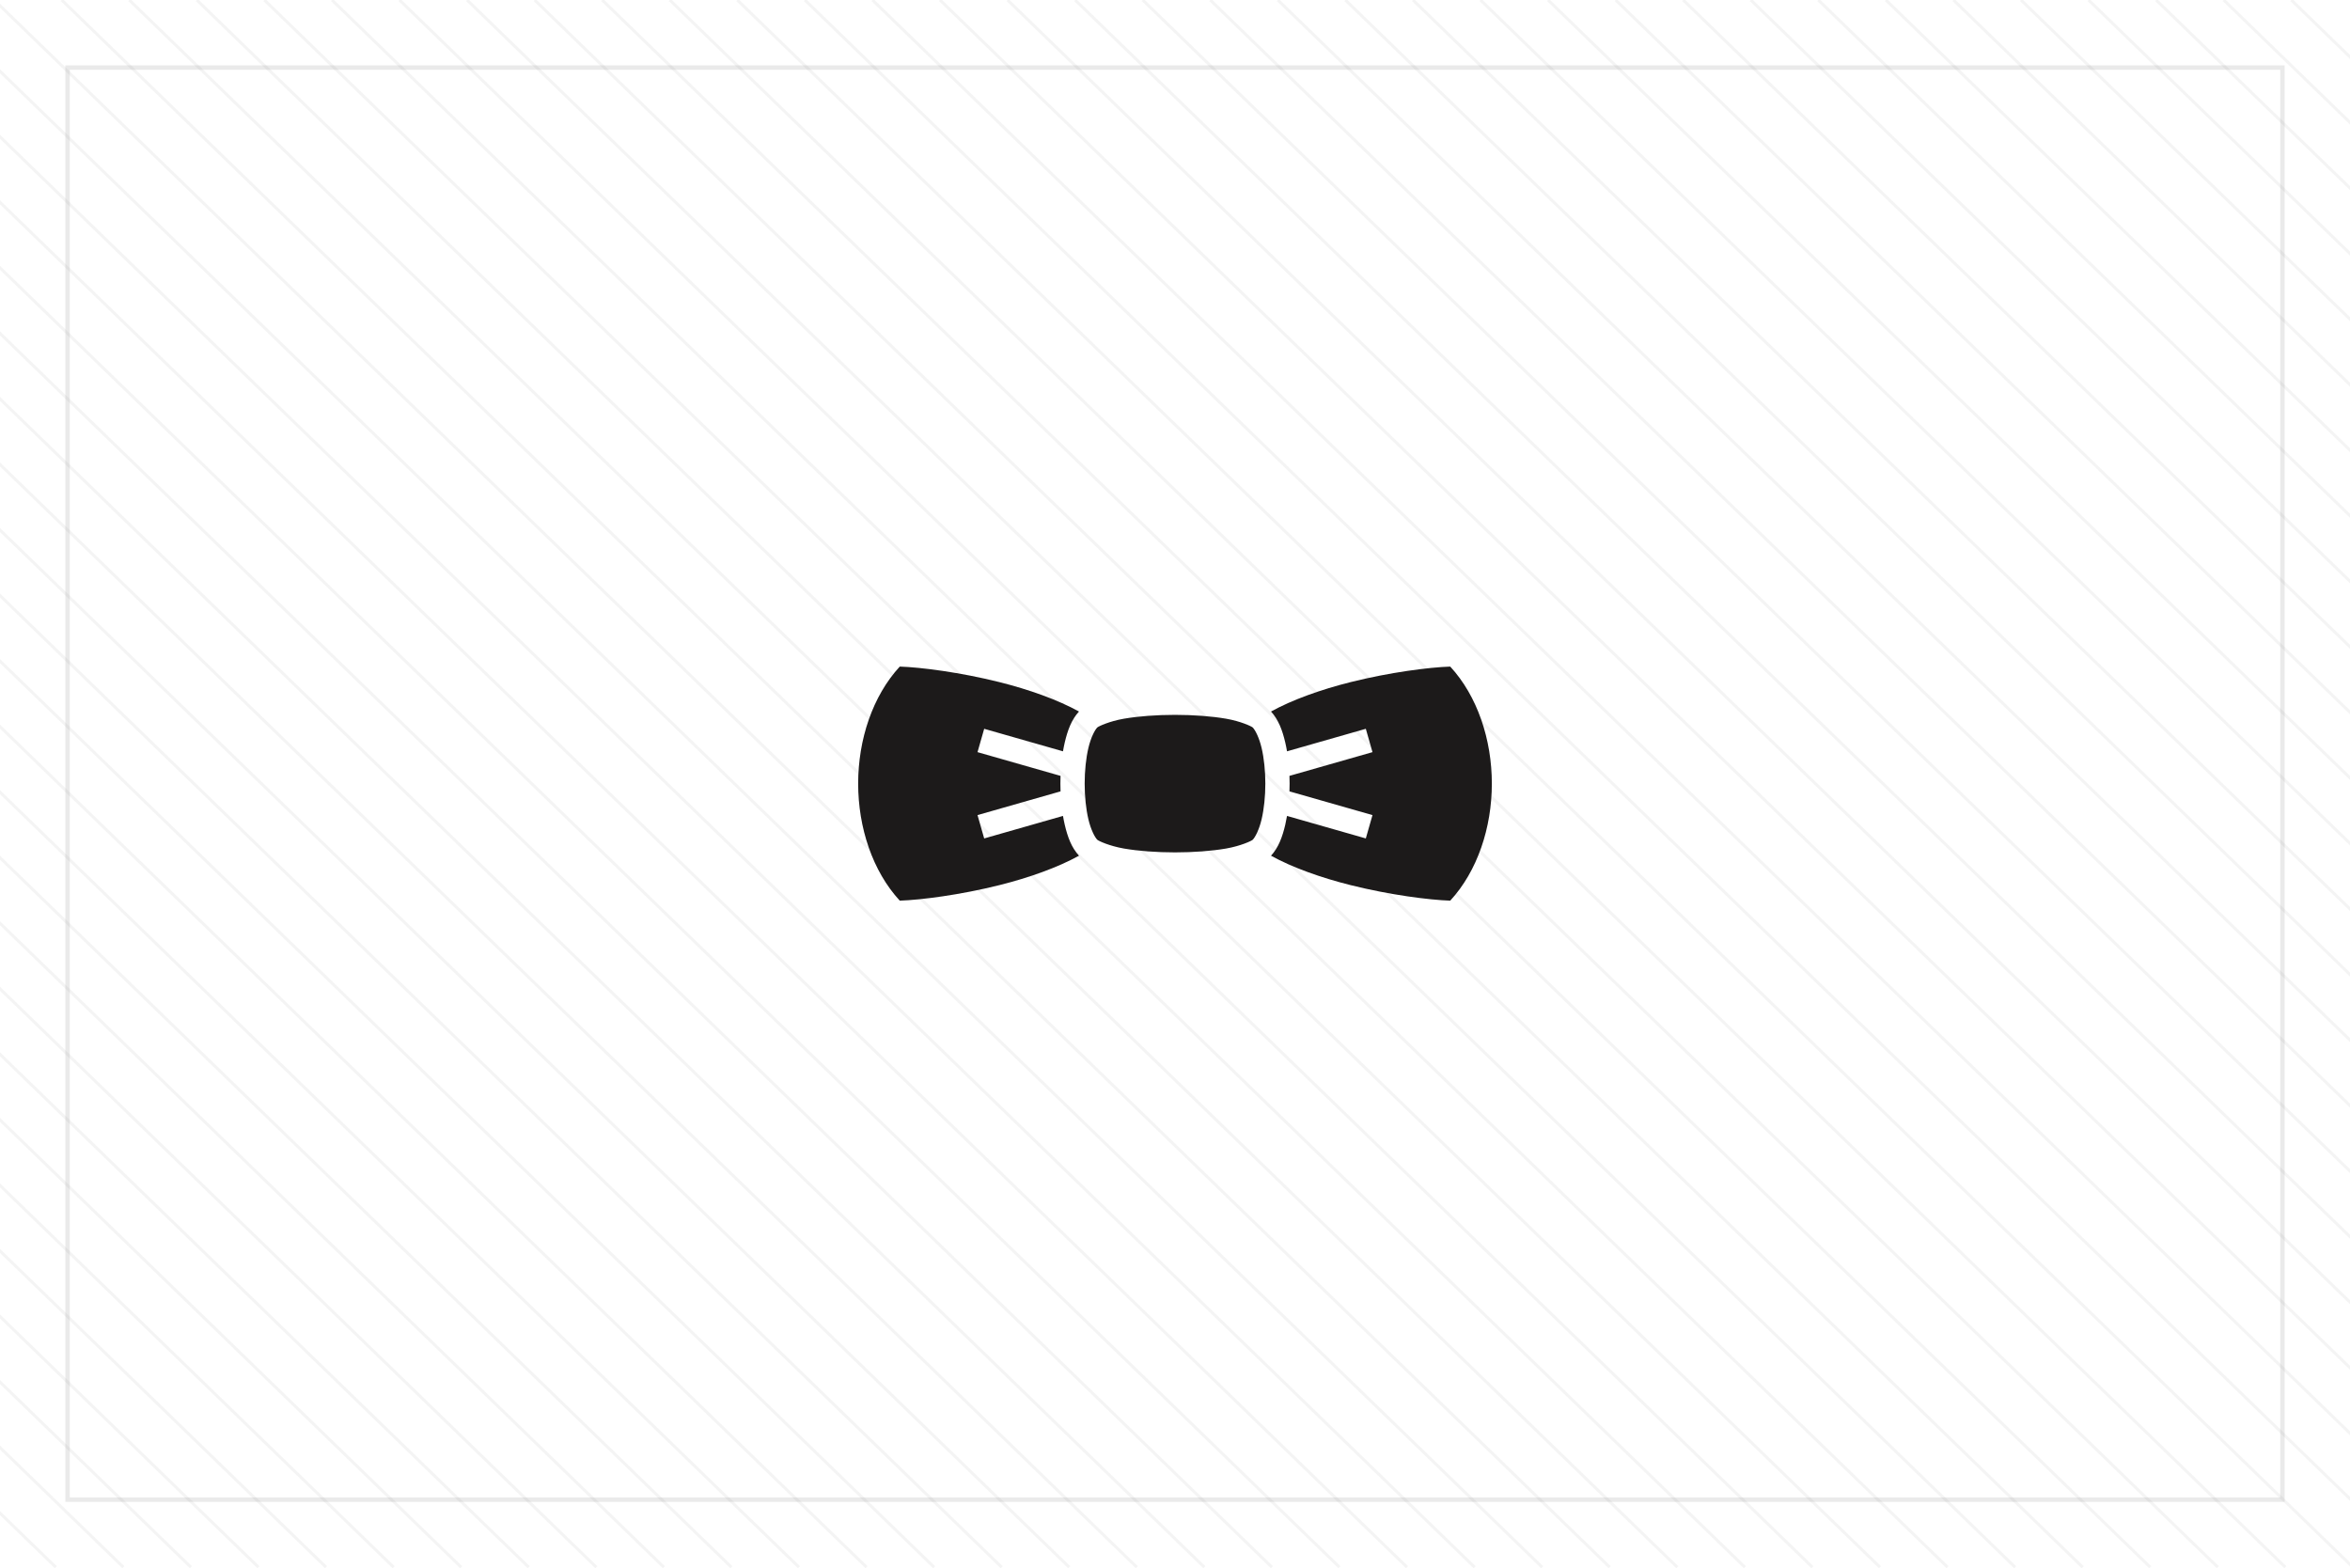
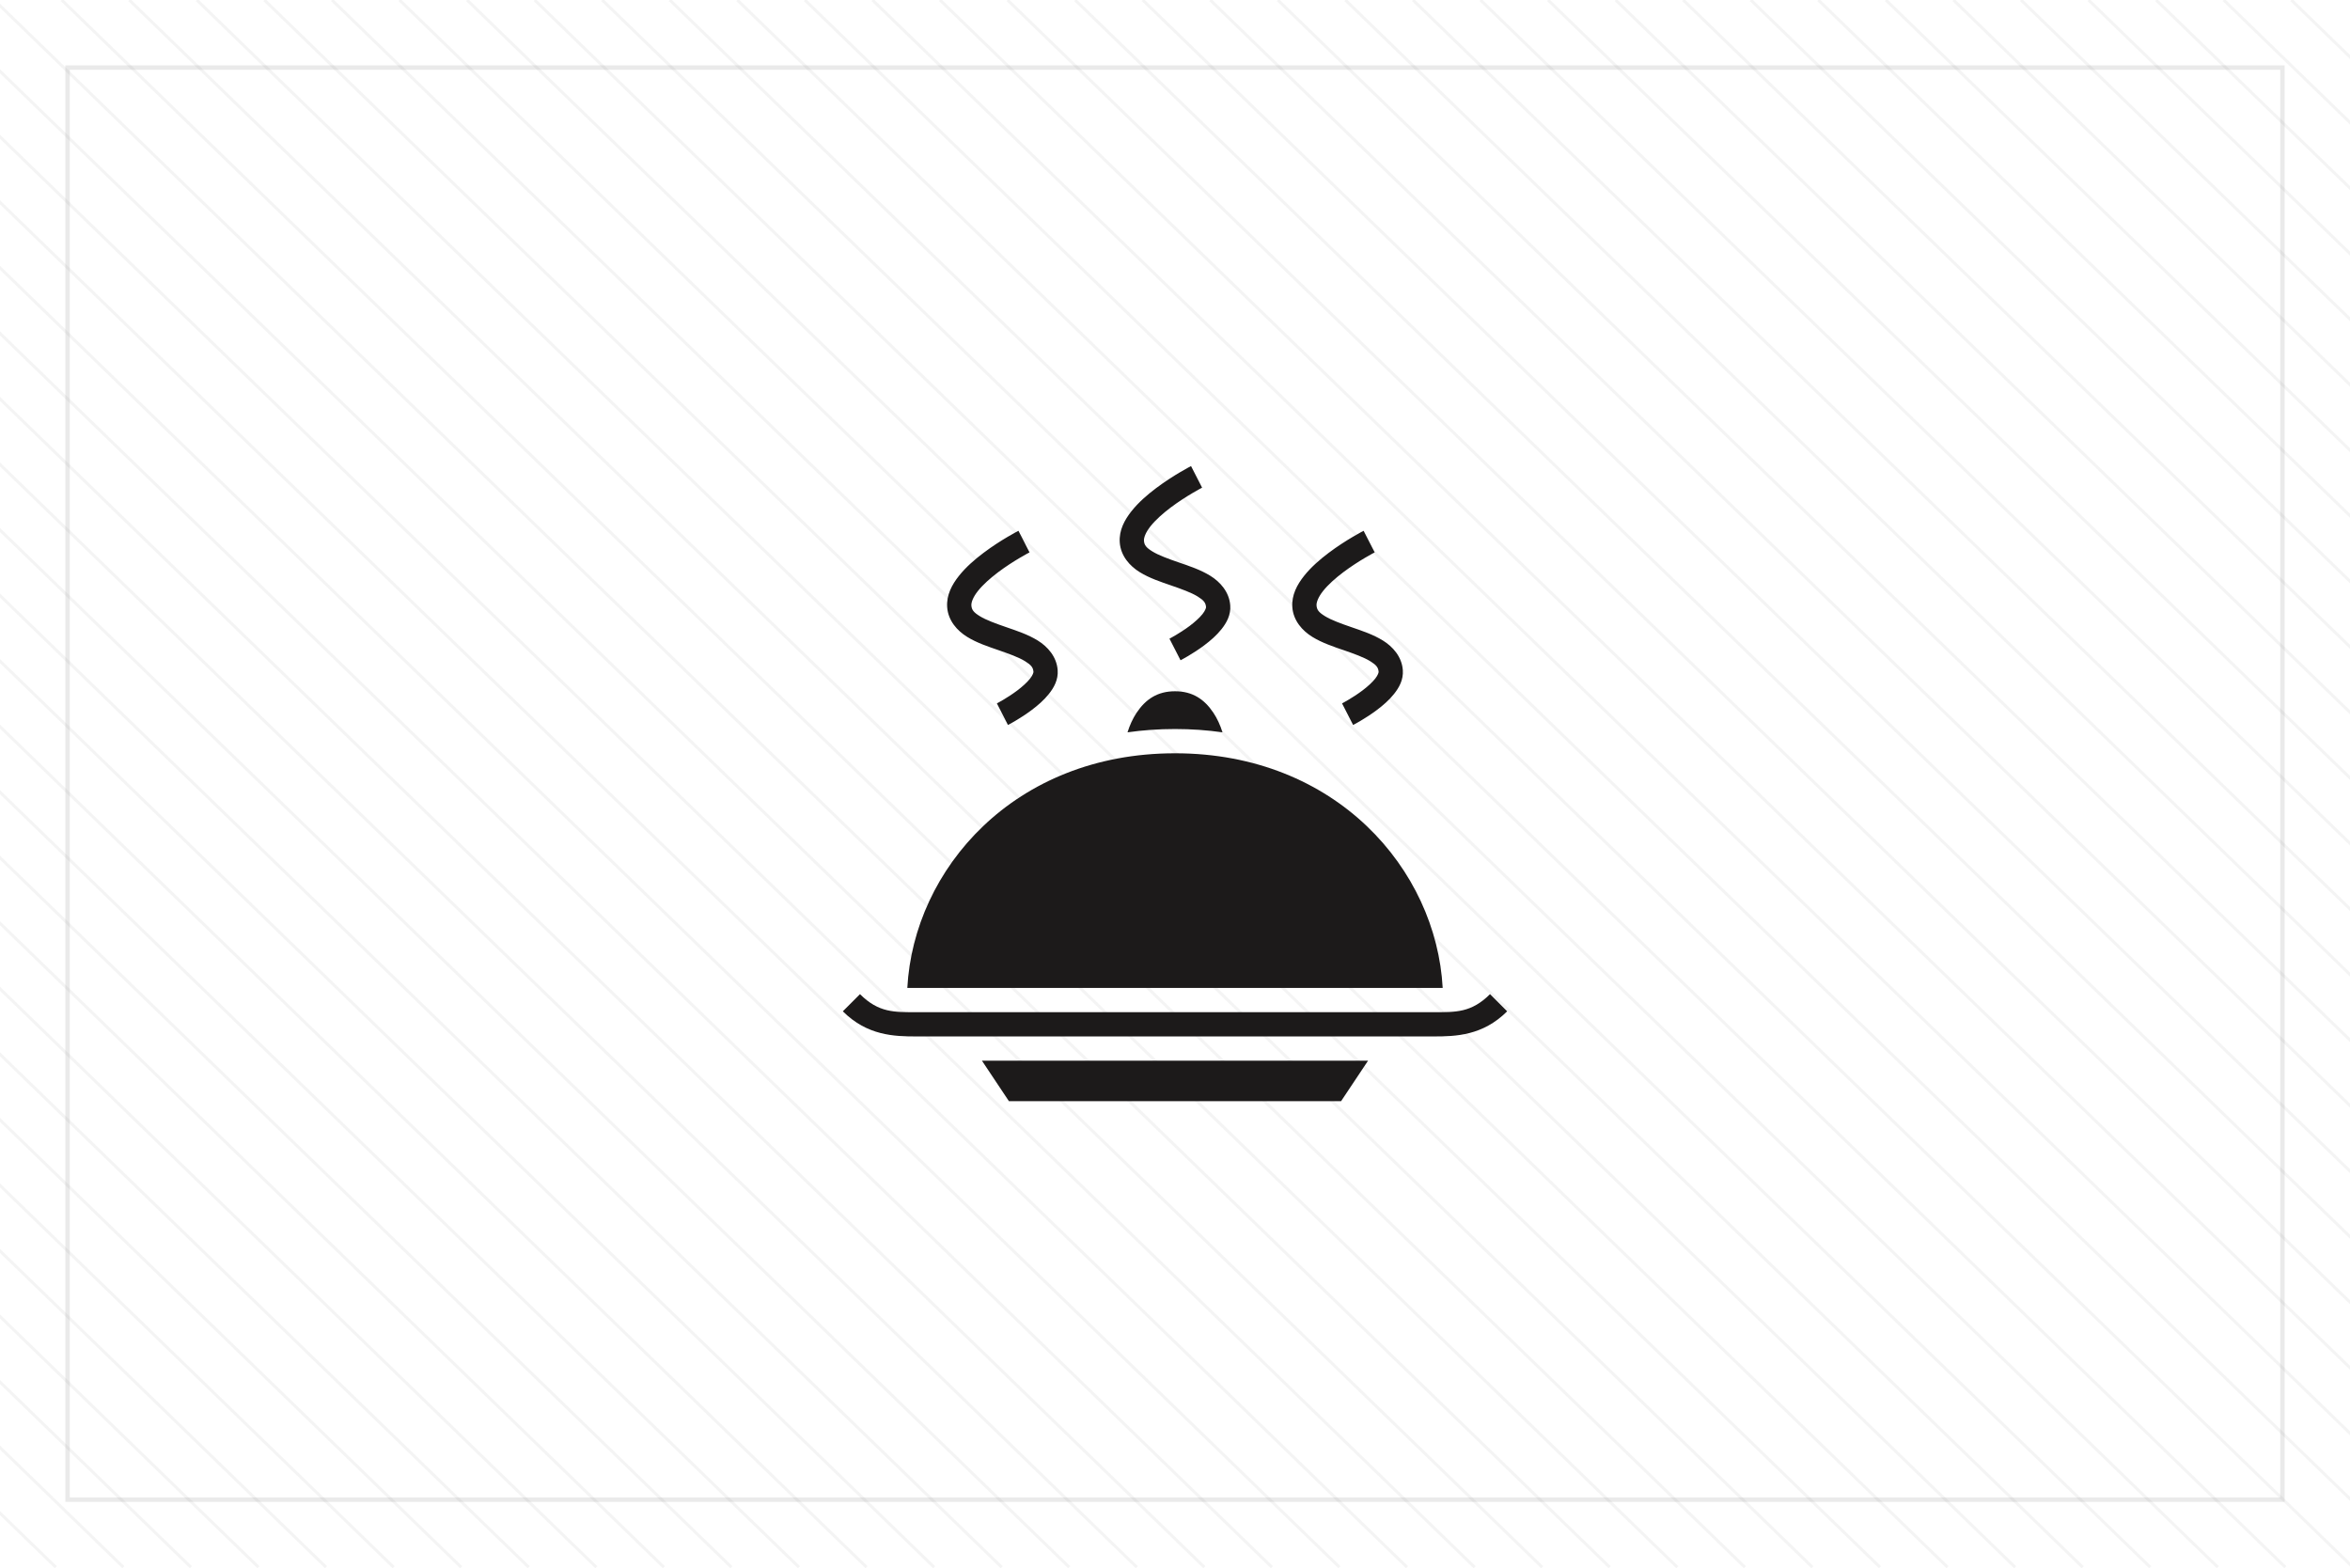
<svg xmlns="http://www.w3.org/2000/svg" width="1600" height="1067" viewBox="0 0 1600 1067">
  <line x1="-1200" y1="0" x2="-100" y2="1067" stroke="rgba(28,26,26,.05)" stroke-width="2" />
  <line x1="-1154" y1="0" x2="-54" y2="1067" stroke="rgba(28,26,26,.05)" stroke-width="2" />
  <line x1="-1108" y1="0" x2="-8" y2="1067" stroke="rgba(28,26,26,.05)" stroke-width="2" />
  <line x1="-1062" y1="0" x2="38" y2="1067" stroke="rgba(28,26,26,.05)" stroke-width="2" />
  <line x1="-1016" y1="0" x2="84" y2="1067" stroke="rgba(28,26,26,.05)" stroke-width="2" />
  <line x1="-970" y1="0" x2="130" y2="1067" stroke="rgba(28,26,26,.05)" stroke-width="2" />
  <line x1="-924" y1="0" x2="176" y2="1067" stroke="rgba(28,26,26,.05)" stroke-width="2" />
  <line x1="-878" y1="0" x2="222" y2="1067" stroke="rgba(28,26,26,.05)" stroke-width="2" />
  <line x1="-832" y1="0" x2="268" y2="1067" stroke="rgba(28,26,26,.05)" stroke-width="2" />
  <line x1="-786" y1="0" x2="314" y2="1067" stroke="rgba(28,26,26,.05)" stroke-width="2" />
  <line x1="-740" y1="0" x2="360" y2="1067" stroke="rgba(28,26,26,.05)" stroke-width="2" />
  <line x1="-694" y1="0" x2="406" y2="1067" stroke="rgba(28,26,26,.05)" stroke-width="2" />
  <line x1="-648" y1="0" x2="452" y2="1067" stroke="rgba(28,26,26,.05)" stroke-width="2" />
  <line x1="-602" y1="0" x2="498" y2="1067" stroke="rgba(28,26,26,.05)" stroke-width="2" />
  <line x1="-556" y1="0" x2="544" y2="1067" stroke="rgba(28,26,26,.05)" stroke-width="2" />
  <line x1="-510" y1="0" x2="590" y2="1067" stroke="rgba(28,26,26,.05)" stroke-width="2" />
  <line x1="-464" y1="0" x2="636" y2="1067" stroke="rgba(28,26,26,.05)" stroke-width="2" />
  <line x1="-418" y1="0" x2="682" y2="1067" stroke="rgba(28,26,26,.05)" stroke-width="2" />
  <line x1="-372" y1="0" x2="728" y2="1067" stroke="rgba(28,26,26,.05)" stroke-width="2" />
  <line x1="-326" y1="0" x2="774" y2="1067" stroke="rgba(28,26,26,.05)" stroke-width="2" />
  <line x1="-280" y1="0" x2="820" y2="1067" stroke="rgba(28,26,26,.05)" stroke-width="2" />
  <line x1="-234" y1="0" x2="866" y2="1067" stroke="rgba(28,26,26,.05)" stroke-width="2" />
  <line x1="-188" y1="0" x2="912" y2="1067" stroke="rgba(28,26,26,.05)" stroke-width="2" />
  <line x1="-142" y1="0" x2="958" y2="1067" stroke="rgba(28,26,26,.05)" stroke-width="2" />
  <line x1="-96" y1="0" x2="1004" y2="1067" stroke="rgba(28,26,26,.05)" stroke-width="2" />
  <line x1="-50" y1="0" x2="1050" y2="1067" stroke="rgba(28,26,26,.05)" stroke-width="2" />
  <line x1="-4" y1="0" x2="1096" y2="1067" stroke="rgba(28,26,26,.05)" stroke-width="2" />
  <line x1="42" y1="0" x2="1142" y2="1067" stroke="rgba(28,26,26,.05)" stroke-width="2" />
  <line x1="88" y1="0" x2="1188" y2="1067" stroke="rgba(28,26,26,.05)" stroke-width="2" />
  <line x1="134" y1="0" x2="1234" y2="1067" stroke="rgba(28,26,26,.05)" stroke-width="2" />
  <line x1="180" y1="0" x2="1280" y2="1067" stroke="rgba(28,26,26,.05)" stroke-width="2" />
  <line x1="226" y1="0" x2="1326" y2="1067" stroke="rgba(28,26,26,.05)" stroke-width="2" />
  <line x1="272" y1="0" x2="1372" y2="1067" stroke="rgba(28,26,26,.05)" stroke-width="2" />
  <line x1="318" y1="0" x2="1418" y2="1067" stroke="rgba(28,26,26,.05)" stroke-width="2" />
  <line x1="364" y1="0" x2="1464" y2="1067" stroke="rgba(28,26,26,.05)" stroke-width="2" />
  <line x1="410" y1="0" x2="1510" y2="1067" stroke="rgba(28,26,26,.05)" stroke-width="2" />
  <line x1="456" y1="0" x2="1556" y2="1067" stroke="rgba(28,26,26,.05)" stroke-width="2" />
  <line x1="502" y1="0" x2="1602" y2="1067" stroke="rgba(28,26,26,.05)" stroke-width="2" />
  <line x1="548" y1="0" x2="1648" y2="1067" stroke="rgba(28,26,26,.05)" stroke-width="2" />
  <line x1="594" y1="0" x2="1694" y2="1067" stroke="rgba(28,26,26,.05)" stroke-width="2" />
  <line x1="640" y1="0" x2="1740" y2="1067" stroke="rgba(28,26,26,.05)" stroke-width="2" />
  <line x1="686" y1="0" x2="1786" y2="1067" stroke="rgba(28,26,26,.05)" stroke-width="2" />
  <line x1="732" y1="0" x2="1832" y2="1067" stroke="rgba(28,26,26,.05)" stroke-width="2" />
  <line x1="778" y1="0" x2="1878" y2="1067" stroke="rgba(28,26,26,.05)" stroke-width="2" />
  <line x1="824" y1="0" x2="1924" y2="1067" stroke="rgba(28,26,26,.05)" stroke-width="2" />
  <line x1="870" y1="0" x2="1970" y2="1067" stroke="rgba(28,26,26,.05)" stroke-width="2" />
  <line x1="916" y1="0" x2="2016" y2="1067" stroke="rgba(28,26,26,.05)" stroke-width="2" />
  <line x1="962" y1="0" x2="2062" y2="1067" stroke="rgba(28,26,26,.05)" stroke-width="2" />
  <line x1="1008" y1="0" x2="2108" y2="1067" stroke="rgba(28,26,26,.05)" stroke-width="2" />
  <line x1="1054" y1="0" x2="2154" y2="1067" stroke="rgba(28,26,26,.05)" stroke-width="2" />
  <line x1="1100" y1="0" x2="2200" y2="1067" stroke="rgba(28,26,26,.05)" stroke-width="2" />
  <line x1="1146" y1="0" x2="2246" y2="1067" stroke="rgba(28,26,26,.05)" stroke-width="2" />
  <line x1="1192" y1="0" x2="2292" y2="1067" stroke="rgba(28,26,26,.05)" stroke-width="2" />
  <line x1="1238" y1="0" x2="2338" y2="1067" stroke="rgba(28,26,26,.05)" stroke-width="2" />
  <line x1="1284" y1="0" x2="2384" y2="1067" stroke="rgba(28,26,26,.05)" stroke-width="2" />
  <line x1="1330" y1="0" x2="2430" y2="1067" stroke="rgba(28,26,26,.05)" stroke-width="2" />
  <line x1="1376" y1="0" x2="2476" y2="1067" stroke="rgba(28,26,26,.05)" stroke-width="2" />
  <line x1="1422" y1="0" x2="2522" y2="1067" stroke="rgba(28,26,26,.05)" stroke-width="2" />
  <line x1="1468" y1="0" x2="2568" y2="1067" stroke="rgba(28,26,26,.05)" stroke-width="2" />
  <line x1="1514" y1="0" x2="2614" y2="1067" stroke="rgba(28,26,26,.05)" stroke-width="2" />
  <line x1="1560" y1="0" x2="2660" y2="1067" stroke="rgba(28,26,26,.05)" stroke-width="2" />
  <line x1="1606" y1="0" x2="2706" y2="1067" stroke="rgba(28,26,26,.05)" stroke-width="2" />
  <line x1="1652" y1="0" x2="2752" y2="1067" stroke="rgba(28,26,26,.05)" stroke-width="2" />
  <line x1="1698" y1="0" x2="2798" y2="1067" stroke="rgba(28,26,26,.05)" stroke-width="2" />
  <line x1="1744" y1="0" x2="2844" y2="1067" stroke="rgba(28,26,26,.05)" stroke-width="2" />
  <line x1="1790" y1="0" x2="2890" y2="1067" stroke="rgba(28,26,26,.05)" stroke-width="2" />
  <rect x="46" y="46" width="1508" height="975" fill="none" stroke="rgba(28,26,26,.09)" stroke-width="3" />
  <g transform="translate(565.0,298.5) scale(0.91797)">
-     <path fill="#1c1a1a" d="M51.855 169.203C31.677 191.101 21 223.381 21 256s10.677 64.9 30.855 86.797c15.674-.505 44.822-4.243 73.961-11.527 21.772-5.443 43.342-13.134 58.973-21.8-5.558-6.025-8.448-13.975-10.55-22.91a107.81 107.81 0 0 1-1.323-6.603l-58.443 16.697-4.946-17.308 61.588-17.596c-.068-1.912-.115-3.83-.115-5.75s.047-3.838.115-5.75l-61.588-17.596 4.946-17.308 58.443 16.697a107.81 107.81 0 0 1 1.322-6.604c2.103-8.934 4.993-16.884 10.551-22.91-15.631-8.665-37.2-16.356-58.973-21.799-29.14-7.284-58.287-11.022-73.96-11.527zm408.29 0c-15.674.505-44.822 4.243-73.961 11.527-21.772 5.443-43.342 13.134-58.973 21.8 5.558 6.025 8.448 13.975 10.55 22.91.505 2.14.94 4.35 1.323 6.603l58.443-16.697 4.946 17.308-61.588 17.596c.068 1.912.115 3.83.115 5.75s-.047 3.838-.115 5.75l61.588 17.596-4.946 17.308-58.443-16.697a107.81 107.81 0 0 1-1.322 6.604c-2.103 8.934-4.993 16.884-10.551 22.91 15.631 8.665 37.2 16.356 58.973 21.799 29.14 7.284 58.287 11.022 73.96 11.527C480.324 320.899 491 288.619 491 256s-10.677-64.9-30.855-86.797zM256 205c-13.571 0-27.173.992-37.957 2.867-10.784 1.876-18.862 5.678-19.68 6.496-1.878 1.879-4.809 7.578-6.601 15.198C189.969 237.18 189 246.6 189 256c0 9.4.969 18.82 2.762 26.44 1.792 7.619 4.723 13.318 6.601 15.197.818.818 8.896 4.62 19.68 6.496C228.827 306.008 242.429 307 256 307c13.571 0 27.173-.992 37.957-2.867 10.784-1.876 18.862-5.678 19.68-6.496 1.878-1.879 4.809-7.578 6.601-15.198C322.031 274.82 323 265.4 323 256c0-9.4-.969-18.82-2.762-26.44-1.792-7.619-4.723-13.318-6.601-15.197-.818-.818-8.896-4.62-19.68-6.496C283.173 205.992 269.571 205 256 205z" />
+     <path fill="#1c1a1a" d="M267.895 20.495s-12.96 6.614-25.907 16.354c-6.473 4.87-13.025 10.52-18.205 17.027-5.18 6.506-9.402 14.232-8.76 23.266.714 10.04 7.52 17.517 14.78 22 7.259 4.482 15.502 7.194 23.265 9.869 7.764 2.675 15.05 5.313 19.672 8.168 4.623 2.854 6.052 4.703 6.283 7.963.027.37-.418 2.346-2.613 5.103-2.195 2.757-5.726 5.93-9.42 8.71-7.388 5.557-15.095 9.54-15.095 9.54l8.21 16.016s8.826-4.494 17.706-11.174c4.44-3.34 8.976-7.227 12.681-11.88 3.705-4.655 6.993-10.44 6.485-17.593-.714-10.04-7.52-17.517-14.78-22-7.259-4.483-15.502-7.194-23.265-9.869-7.764-2.675-15.05-5.313-19.672-8.168-4.623-2.855-6.052-4.703-6.283-7.963-.16-2.252 1.217-6.168 4.886-10.777 3.67-4.61 9.218-9.549 14.946-13.858 11.454-8.617 23.296-14.718 23.296-14.718zm-128 48s-12.96 6.614-25.907 16.354c-6.473 4.87-13.025 10.52-18.205 17.027-5.18 6.506-9.402 14.232-8.76 23.266.714 10.04 7.52 17.517 14.78 22 7.259 4.482 15.502 7.194 23.265 9.869 7.764 2.675 15.05 5.313 19.672 8.168 4.623 2.854 6.052 4.703 6.283 7.963.027.37-.418 2.346-2.613 5.103-2.195 2.757-5.726 5.93-9.42 8.71-7.388 5.557-15.095 9.54-15.095 9.54l8.21 16.016s8.826-4.494 17.706-11.174c4.44-3.34 8.976-7.227 12.681-11.881 3.705-4.654 6.993-10.44 6.485-17.592-.714-10.04-7.52-17.517-14.78-22-7.259-4.483-15.502-7.194-23.265-9.869-7.764-2.675-15.05-5.313-19.672-8.168-4.623-2.855-6.052-4.703-6.283-7.963-.16-2.252 1.217-6.168 4.886-10.777 3.67-4.61 9.218-9.549 14.946-13.858 11.454-8.617 23.296-14.718 23.296-14.718zm256 0s-12.96 6.614-25.907 16.354c-6.473 4.87-13.025 10.52-18.205 17.027-5.18 6.506-9.402 14.232-8.76 23.266.714 10.04 7.52 17.517 14.78 22 7.259 4.482 15.502 7.194 23.265 9.869 7.764 2.675 15.05 5.313 19.672 8.168 4.623 2.854 6.052 4.703 6.283 7.963.027.37-.418 2.346-2.613 5.103-2.195 2.757-5.726 5.93-9.42 8.71-7.388 5.557-15.095 9.54-15.095 9.54l8.21 16.016s8.826-4.494 17.706-11.174c4.44-3.34 8.976-7.227 12.681-11.881 3.705-4.654 6.993-10.44 6.485-17.592-.714-10.04-7.52-17.517-14.78-22-7.259-4.483-15.502-7.194-23.265-9.869-7.764-2.675-15.05-5.313-19.672-8.168-4.623-2.855-6.052-4.703-6.283-7.963-.16-2.252 1.217-6.168 4.886-10.777 3.67-4.61 9.218-9.549 14.946-13.858 11.454-8.617 23.296-14.718 23.296-14.718zM256 187.501c-13 0-21.792 5.914-28.512 15.994-2.782 4.173-5.027 9.1-6.715 14.465 11.32-1.607 23.07-2.455 35.227-2.455 12.157 0 23.906.848 35.227 2.455-1.688-5.365-3.933-10.292-6.715-14.465-6.72-10.08-15.512-15.994-28.512-15.994zm0 46c-119.427 0-193.752 86.039-198.54 174.004h397.08C449.751 319.54 375.426 233.5 256 233.5zM22.363 412.14L9.637 424.866C27.757 442.987 48 443.501 64 443.501h384c16 0 36.242-.514 54.363-18.635l-12.726-12.726C475.757 426.019 464 425.505 448 425.505H64c-16 0-27.758.514-41.637-13.365zm90.451 49.361l20.002 30.004h246.368l20.002-30.004z" />
  </g>
</svg>
